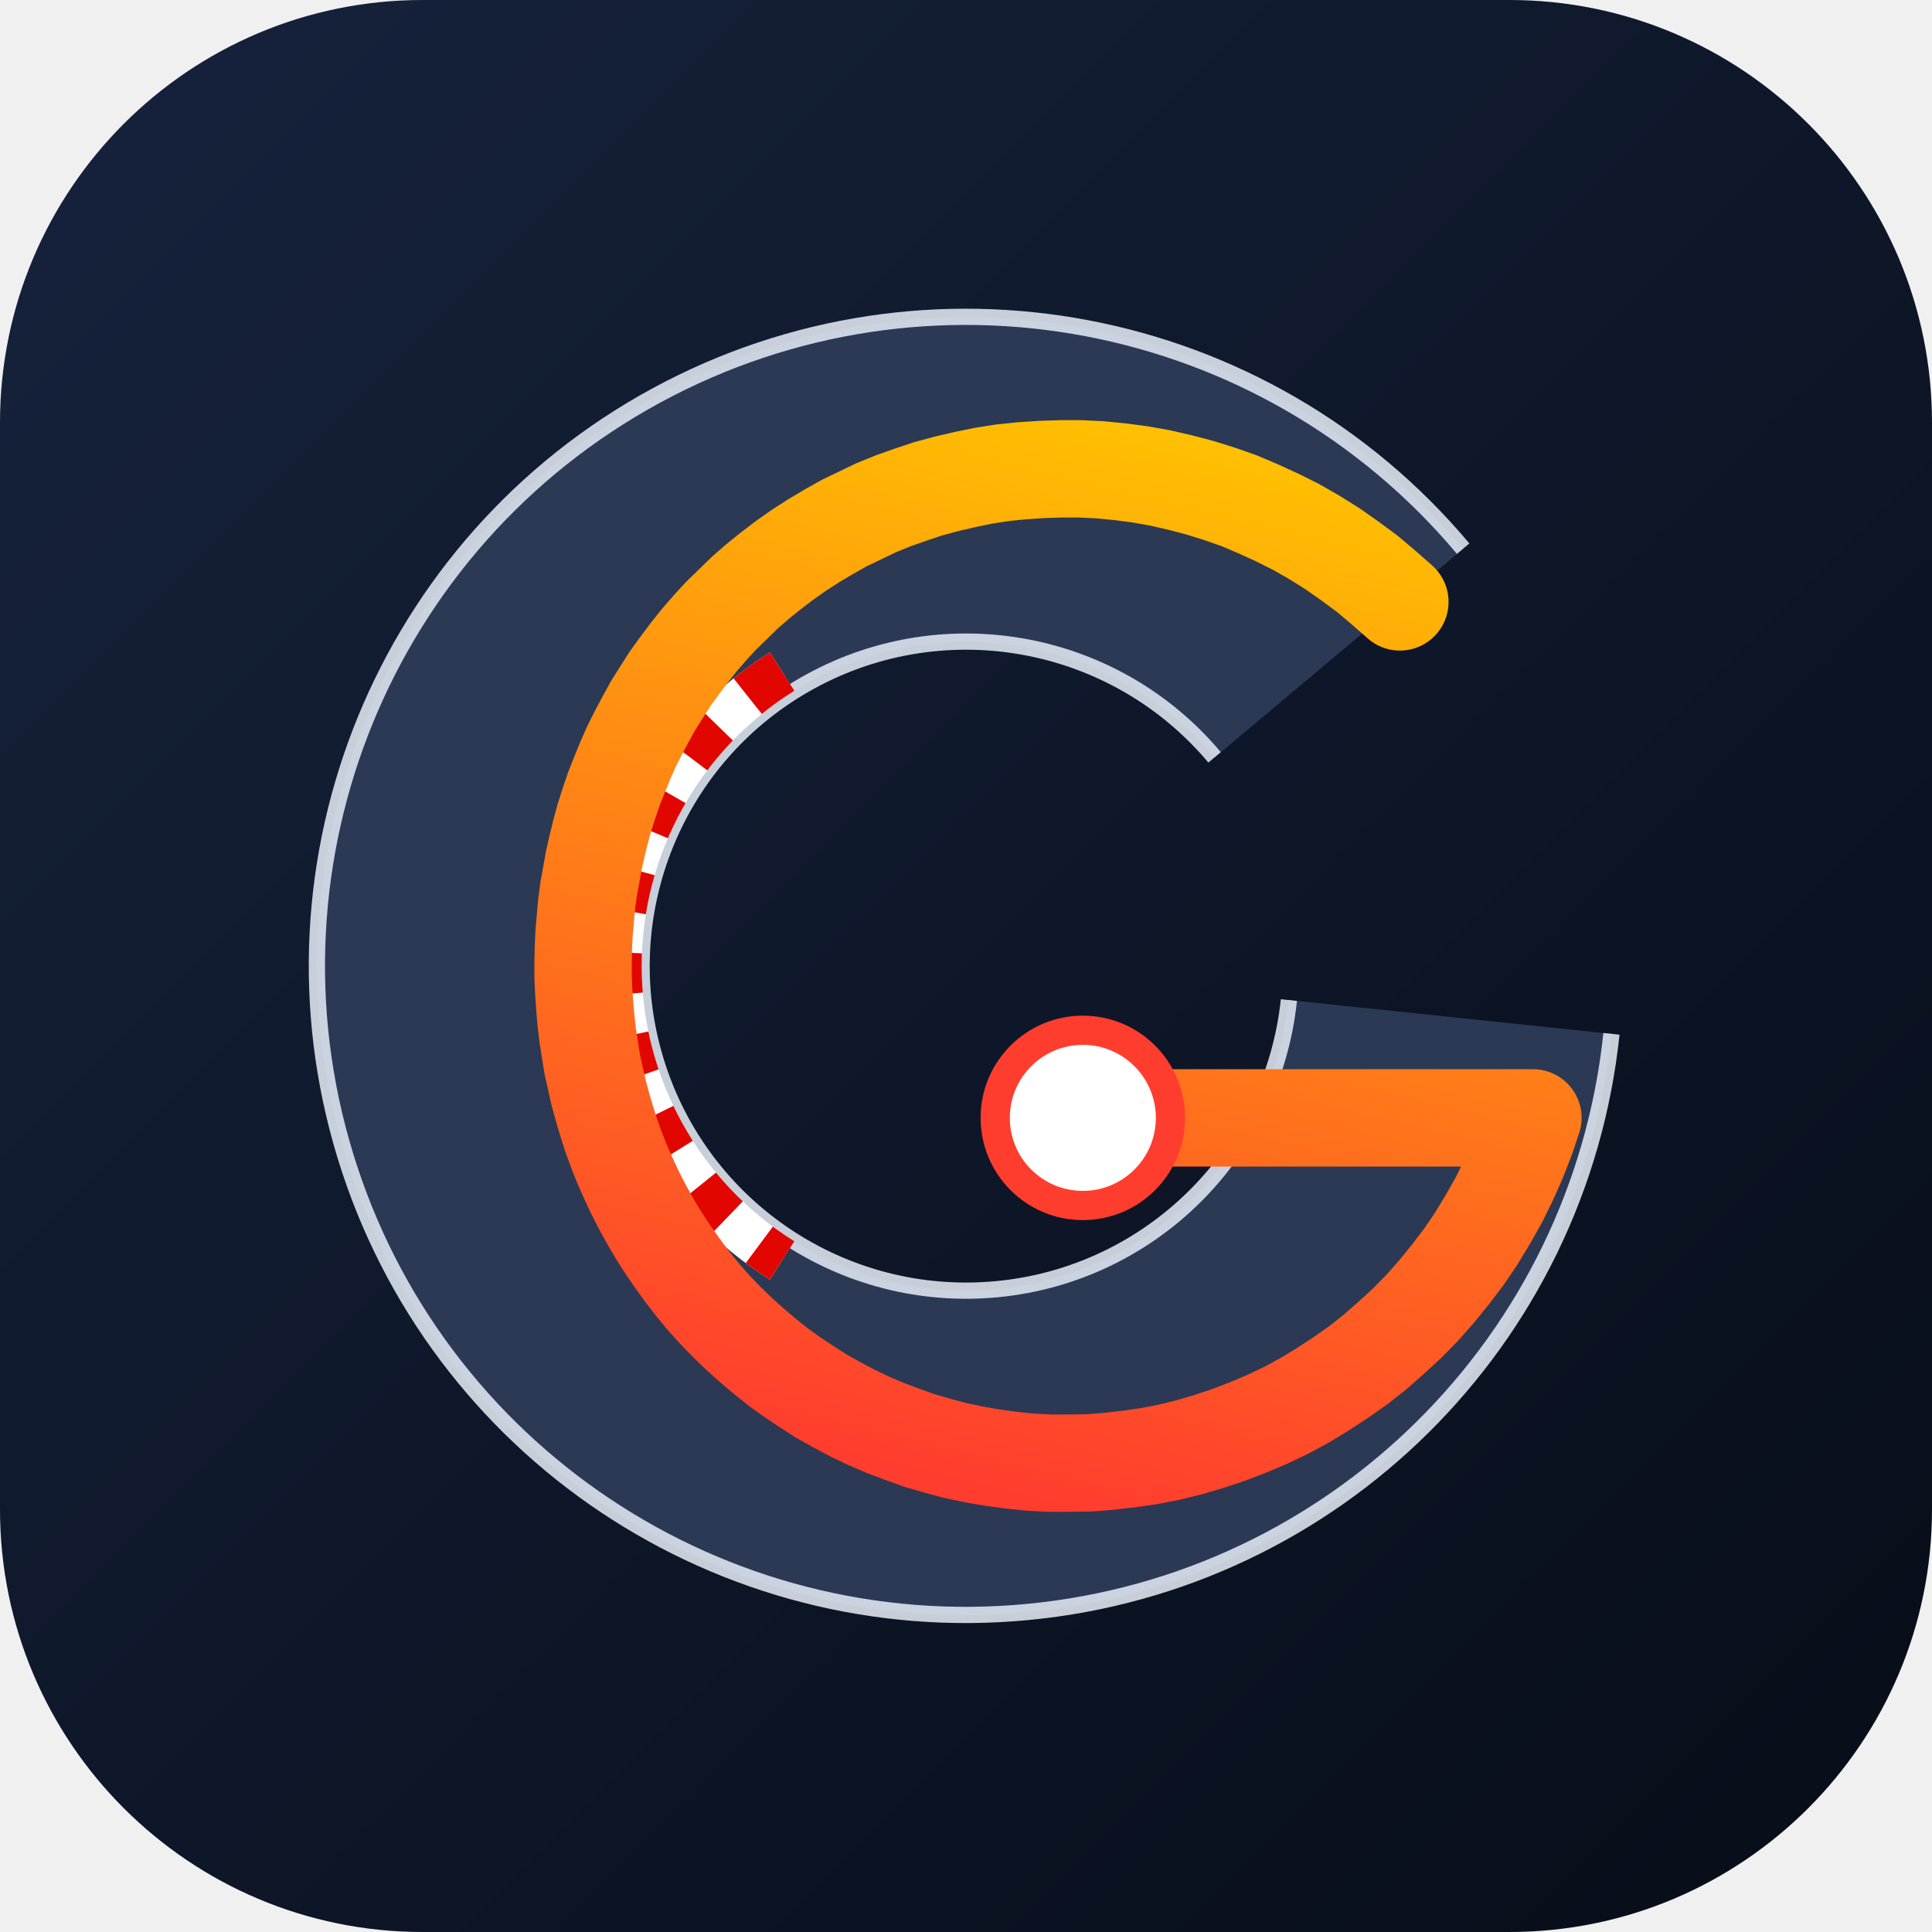
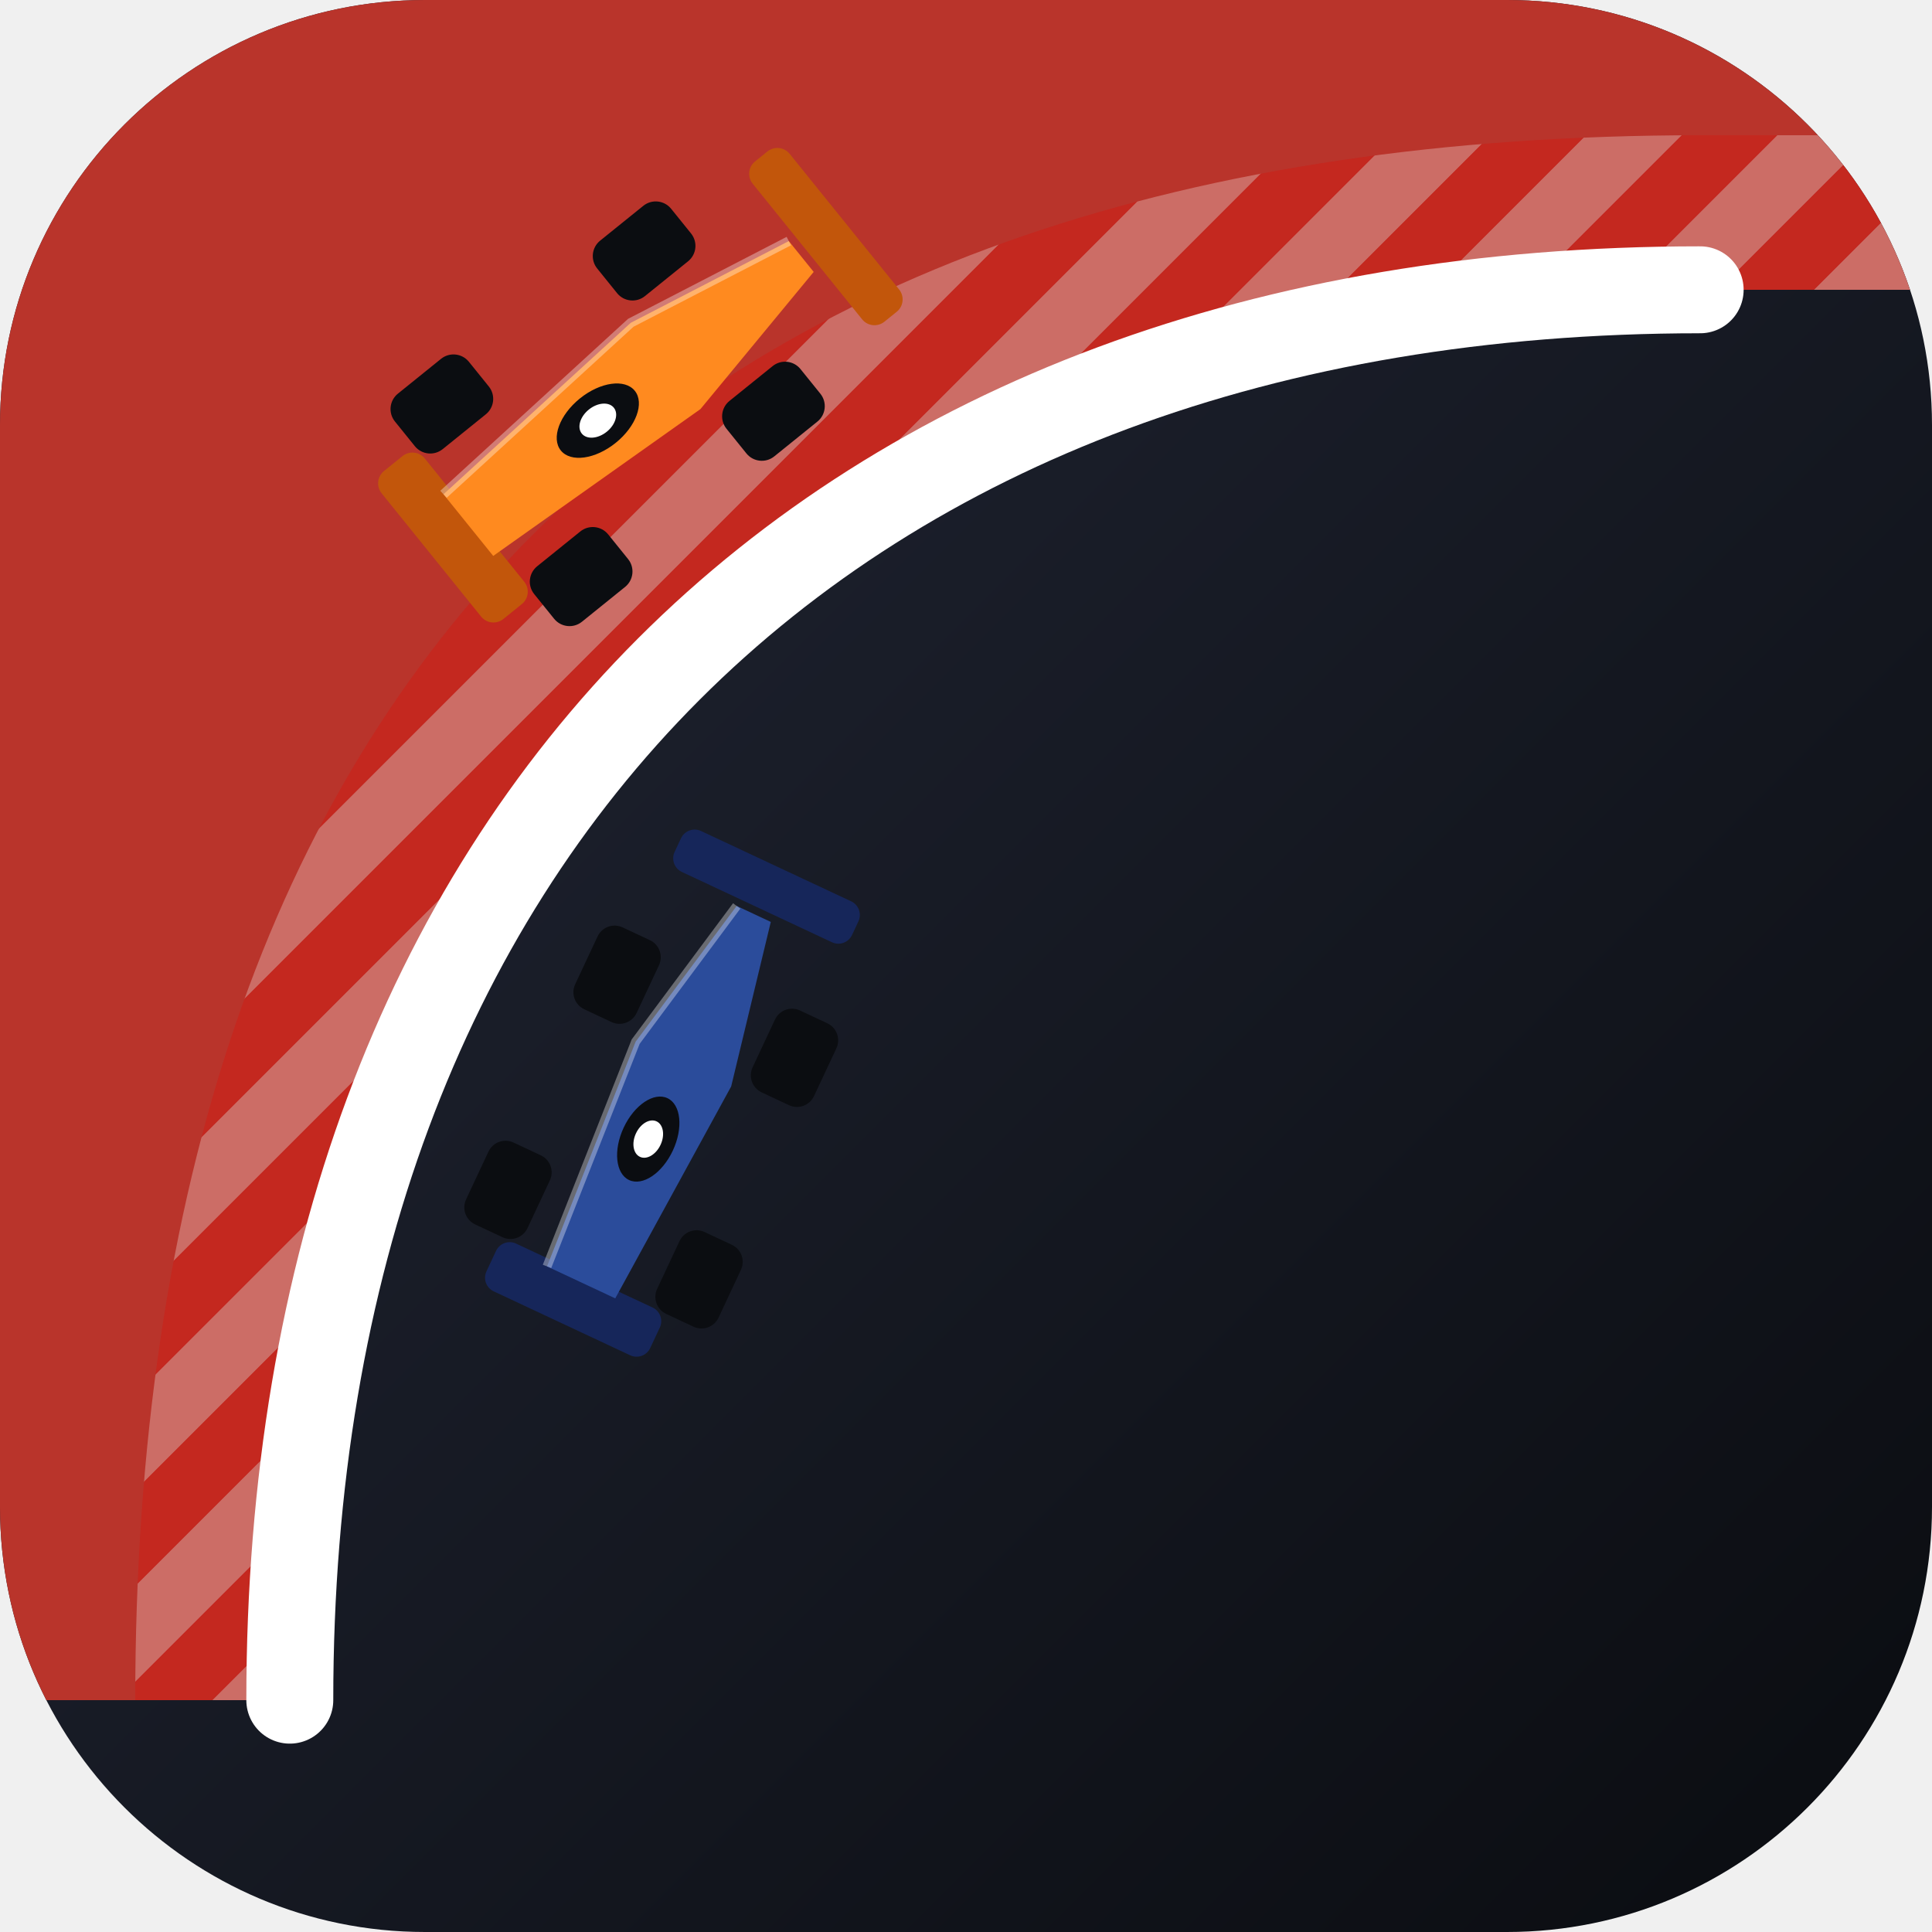
- <svg xmlns="http://www.w3.org/2000/svg" width="512" height="512" viewBox="0 0 512 512">
+ <svg xmlns="http://www.w3.org/2000/svg" width="512" height="512" viewBox="0 0 200 200">
  <defs>
-     <linearGradient id="bg" x1="0" y1="0" x2="512" y2="512" gradientUnits="userSpaceOnUse">
-       <stop offset="0" stop-color="#16233D" />
-       <stop offset="1" stop-color="#070C17" />
+     <linearGradient id="bgg" x1="0" y1="0" x2="1" y2="1">
+       <stop offset="0" stop-color="#232838" />
+       <stop offset="1" stop-color="#0a0c10" />
    </linearGradient>
+     <clipPath id="rr">
+       <rect width="200" height="200" rx="44" />
+     </clipPath>
+     <pattern id="kerb" width="14" height="14" patternUnits="userSpaceOnUse" patternTransform="rotate(45)">
+       <rect width="7" height="14" fill="#fff" />
+       <rect x="7" width="7" height="14" fill="#E10600" />
+     </pattern>
  </defs>
-   <rect width="512" height="512" rx="112" fill="url(#bg)" />
-   <g transform="translate(256 256) scale(0.86) translate(-256 -250)">
-     <defs>
-       <linearGradient id="i_rl" x1="380" y1="90" x2="300" y2="420" gradientUnits="userSpaceOnUse">
-         <stop offset="0" stop-color="#FFC400" />
-         <stop offset="1" stop-color="#FF3D2E" />
-       </linearGradient>
-     </defs>
-     <path d="M370.9,153.6 A150,150 0 1,0 405.2,265.7" fill="none" stroke="#2B3954" stroke-width="100" stroke-linecap="butt" />
-     <path d="M409.2,121.4 A200,200 0 1,0 454.9,270.9" fill="none" stroke="#E8EEF8" stroke-width="5" stroke-opacity="0.85" />
-     <path d="M332.6,185.7 A100,100 0 1,0 355.5,260.5" fill="none" stroke="#E8EEF8" stroke-width="5" stroke-opacity="0.85" />
-     <path d="M199.3,159.3 A107,107 0 0,0 199.3,340.7" fill="none" stroke="#FFFFFF" stroke-width="14" />
-     <path d="M199.3,159.3 A107,107 0 0,0 199.3,340.7" fill="none" stroke="#E10600" stroke-width="14" stroke-dasharray="13 13" />
-     <path d="M389.7,137.8 L384.7,133.4 L379.6,129.1 L374.3,125.2 L368.9,121.4 L363.3,117.9 L357.7,114.7 L351.9,111.8 L346.0,109.1 L340.1,106.6 L334.1,104.5 L328.0,102.6 L321.9,101.0 L315.8,99.6 L309.6,98.5 L303.5,97.7 L297.4,97.1 L291.3,96.8 L285.2,96.8 L279.2,97.0 L273.2,97.4 L267.3,98.0 L261.5,98.9 L255.7,100.1 L250.1,101.4 L244.5,102.9 L239.1,104.7 L233.7,106.6 L228.5,108.7 L223.5,111.1 L218.5,113.5 L213.7,116.2 L209.0,119.0 L204.5,121.9 L200.1,125.0 L195.9,128.2 L191.8,131.5 L187.9,134.9 L184.2,138.5 L180.5,142.1 L177.1,145.8 L173.8,149.6 L170.7,153.5 L167.7,157.5 L164.8,161.5 L162.2,165.6 L159.6,169.7 L157.3,173.9 L155.0,178.2 L152.9,182.4 L151.0,186.7 L149.2,191.1 L147.5,195.4 L146.0,199.8 L144.6,204.2 L143.4,208.6 L142.3,213.1 L141.3,217.5 L140.5,222.0 L139.7,226.4 L139.1,230.9 L138.7,235.4 L138.3,239.9 L138.1,244.3 L138.0,248.8 L138.0,253.3 L138.2,257.8 L138.5,262.3 L138.9,266.8 L139.4,271.2 L140.1,275.7 L140.8,280.2 L141.8,284.6 L142.8,289.1 L144.0,293.5 L145.3,297.9 L146.7,302.3 L148.3,306.7 L150.0,311.0 L151.9,315.3 L153.9,319.6 L156.1,323.9 L158.4,328.1 L160.8,332.2 L163.4,336.3 L166.2,340.4 L169.1,344.4 L172.1,348.3 L175.3,352.2 L178.7,356.0 L182.2,359.6 L185.9,363.2 L189.8,366.7 L193.8,370.1 L197.9,373.4 L202.2,376.5 L206.7,379.5 L211.2,382.4 L216.0,385.1 L220.9,387.7 L225.9,390.1 L231.0,392.3 L236.3,394.3 L241.6,396.2 L247.1,397.8 L252.7,399.3 L258.4,400.5 L264.2,401.5 L270.1,402.3 L276.0,402.9 L282.0,403.2 L288.1,403.2 L294.2,403.1 L300.3,402.6 L306.4,401.9 L312.6,401.0 L318.7,399.8 L324.8,398.3 L330.9,396.5 L336.9,394.5 L342.9,392.2 L348.8,389.7 L354.7,386.9 L360.4,383.8 L366.0,380.4 L371.5,376.8 L376.9,373.0 L382.1,368.9 L387.1,364.5 L392.0,360.0 L396.7,355.2 L401.1,350.2 L405.4,344.9 L409.5,339.5 L413.3,333.9 L416.8,328.1 L420.2,322.1 L423.2,316.0 L426.0,309.7 L428.5,303.3 L430.7,296.8 L292,296.8" fill="none" stroke="url(#i_rl)" stroke-width="30" stroke-linecap="round" stroke-linejoin="round" />
-     <circle cx="292" cy="296.8" r="27" fill="#FFFFFF" stroke="#FF3D2E" stroke-width="9" />
+   <g clip-path="url(#rr)">
+     <rect width="200" height="200" fill="url(#bgg)" />
+     <path d="M30 176 C30 86 86 30 176 30 L200 30 L200 0 L0 0 L0 176 Z" fill="#B9342B" />
+     <path d="M30 176 C30 86 86 30 176 30 L200 30 L200 14 L176 14 C70 14 14 70 14 176 Z" fill="url(#kerb)" opacity=".28" />
+     <path d="M30 176 C30 86 86 30 176 30" fill="none" stroke="#fff" stroke-width="9" stroke-linecap="round" />
+     <g transform="translate(68.1 115.8) rotate(-64.9) scale(0.78)">
+       <rect x="9" y="-17.5" width="12" height="9" rx="2.5" fill="#0b0d11" />
+       <rect x="9" y="8.5" width="12" height="9" rx="2.5" fill="#0b0d11" />
+       <rect x="-23" y="-18.5" width="12" height="9" rx="2.5" fill="#0b0d11" />
+       <rect x="-23" y="9.5" width="12" height="9" rx="2.5" fill="#0b0d11" />
+       <rect x="-30" y="-12" width="7" height="24" rx="2" fill="#16265A" />
+       <path d="M-24 -5 L8 -7 L30 -2.5 L30 2.5 L8 7 L-24 5 Z" fill="#2B4C9B" />
+       <rect x="31" y="-13" width="6" height="26" rx="2" fill="#16265A" />
+       <ellipse cx="-3" cy="0" rx="6" ry="3.6" fill="#0b0d11" />
+       <ellipse cx="-3" cy="0" rx="2.6" ry="1.8" fill="#fff" />
+       <path d="M-24 -5 L8 -7 L30 -2.5" fill="none" stroke="#fff" stroke-opacity=".35" stroke-width="1.2" />
+     </g>
+     <g transform="translate(63.8 42.0) rotate(-38.9) scale(0.82)">
+       <rect x="9" y="-17.5" width="12" height="9" rx="2.5" fill="#0b0d11" />
+       <rect x="9" y="8.5" width="12" height="9" rx="2.5" fill="#0b0d11" />
+       <rect x="-23" y="-18.5" width="12" height="9" rx="2.5" fill="#0b0d11" />
+       <rect x="-23" y="9.5" width="12" height="9" rx="2.5" fill="#0b0d11" />
+       <rect x="-30" y="-12" width="7" height="24" rx="2" fill="#C2560B" />
+       <path d="M-24 -5 L8 -7 L30 -2.5 L30 2.5 L8 7 L-24 5 Z" fill="#FF8A1F" />
+       <rect x="31" y="-13" width="6" height="26" rx="2" fill="#C2560B" />
+       <ellipse cx="-3" cy="0" rx="6" ry="3.6" fill="#0b0d11" />
+       <ellipse cx="-3" cy="0" rx="2.6" ry="1.8" fill="#fff" />
+       <path d="M-24 -5 L8 -7 L30 -2.5" fill="none" stroke="#fff" stroke-opacity=".35" stroke-width="1.2" />
+     </g>
  </g>
</svg>
